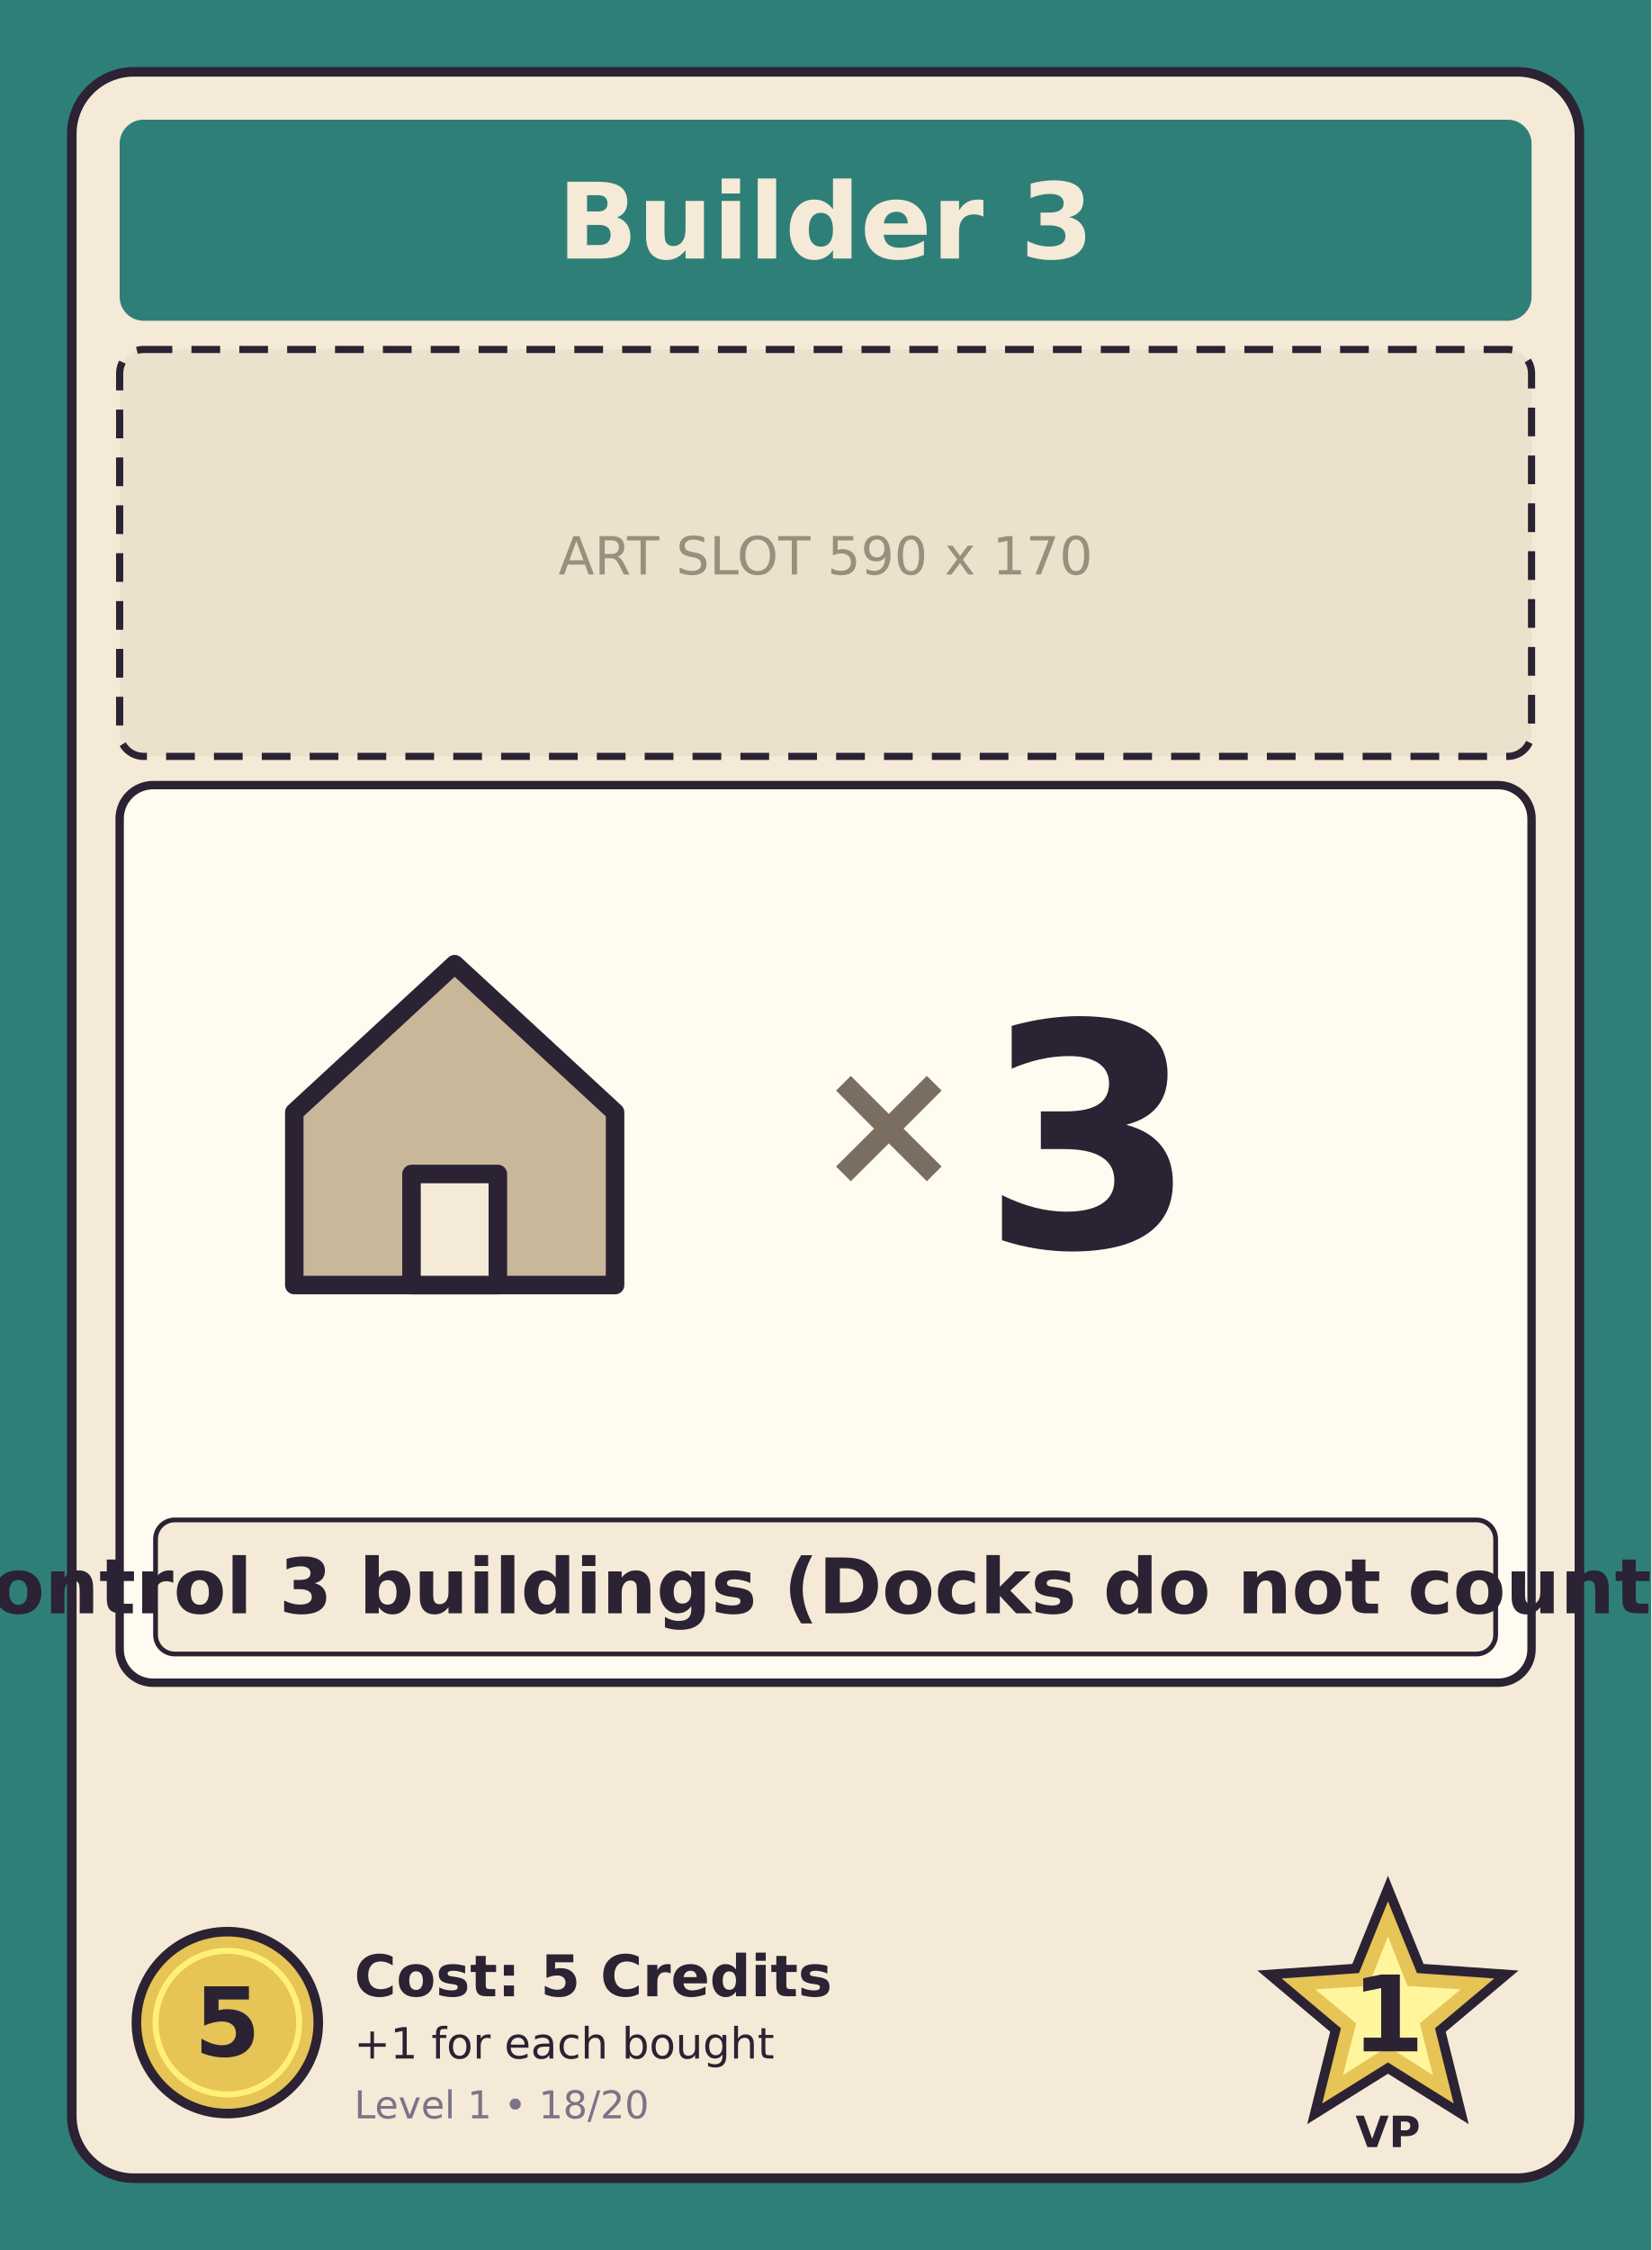
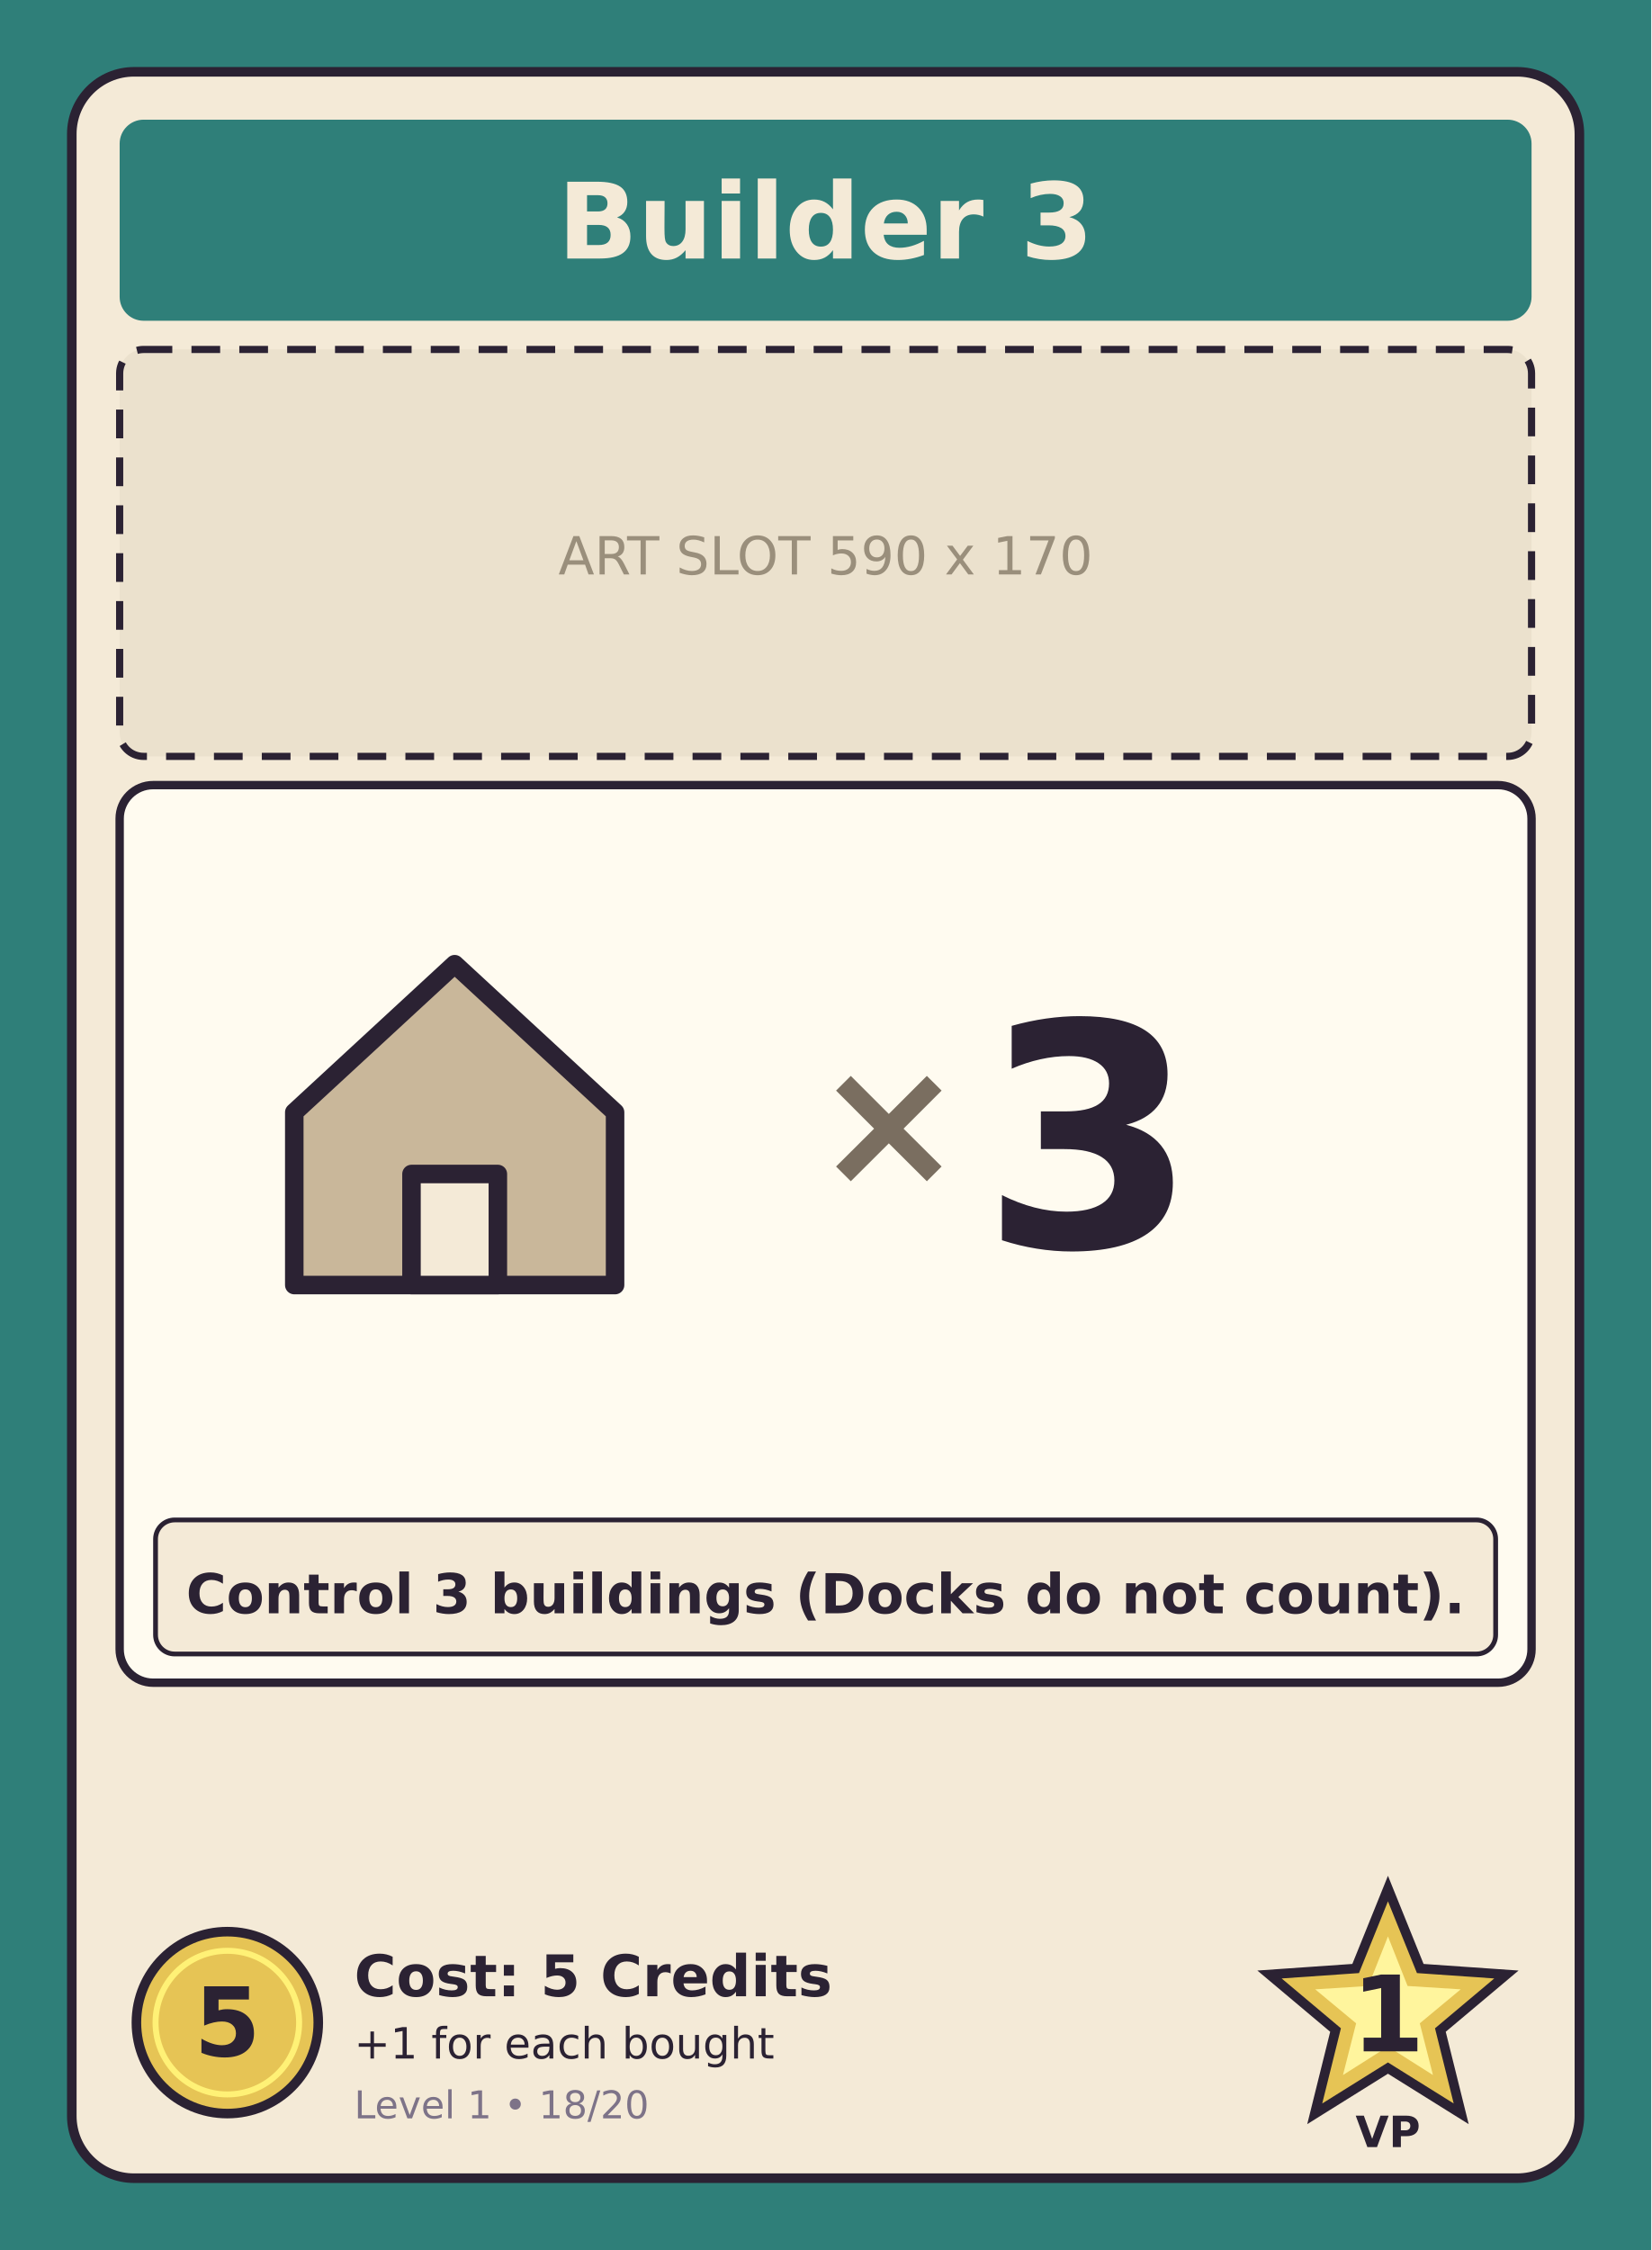
<svg xmlns="http://www.w3.org/2000/svg" viewBox="0 0 690 940" width="69.0mm" height="94.0mm" font-family="DejaVu Sans, Arial, sans-serif">
  <rect id="bleed" x="0" y="0" width="690" height="940" fill="#2f7f79" />
  <rect id="trim" x="30" y="30" width="630" height="880" rx="26" fill="#f4ead7" stroke="#2b2233" stroke-width="4" />
  <rect x="50" y="50" width="590" height="84" rx="10" fill="#2f7f79" />
  <text x="345.0" y="108" text-anchor="middle" font-size="44" font-weight="bold" fill="#f4ead7">Builder 3</text>
  <g id="art-slot">
    <rect x="50" y="146" width="590" height="170" rx="10" fill="#ebe1cd" stroke="#2b2233" stroke-width="3" stroke-dasharray="12 8" />
    <text class="placeholder" x="345.0" y="240" text-anchor="middle" font-size="22" fill="#9a8f7c">ART SLOT 590 x 170</text>
  </g>
  <rect x="50" y="328" width="590" height="375" rx="14" fill="#fffbf0" stroke="#2b2233" stroke-width="3.5" />
  <g transform="translate(190.0,475.0) scale(2.578)" stroke="#2b2233" stroke-width="3" stroke-linejoin="round" stroke-linecap="round" fill="none">
    <path d="M-26 24 L-26 -4 L0 -28 L26 -4 L26 24 Z" fill="#c9b79a" />
    <rect x="-7" y="6" width="14" height="18" fill="#f4ead7" />
  </g>
  <text x="340" y="495" font-size="75" font-weight="bold" fill="#7a6e60">×</text>
  <text x="410" y="521" font-size="130" font-weight="bold" fill="#2b2233">3</text>
  <rect x="65" y="635" width="560" height="56" rx="8" fill="#f4ead7" stroke="#2b2233" stroke-width="2" />
-   <text x="345.0" y="674" text-anchor="middle" font-size="32" font-weight="bold" fill="#2b2233">Control 3 buildings (Docks do not count).</text>
+   <text x="345.0" y="674" text-anchor="middle" font-size="23" font-weight="bold" fill="#2b2233">Control 3 buildings (Docks do not count).</text>
  <g id="cost">
    <circle cx="95" cy="845" r="38" fill="#e6c455" stroke="#2b2233" stroke-width="4" />
    <circle cx="95" cy="845" r="30" fill="none" stroke="#fff176" stroke-width="2.5" />
    <text x="95" y="859" text-anchor="middle" font-size="40" font-weight="bold" fill="#2b2233">5</text>
  </g>
  <text x="148" y="834" font-size="24" font-weight="bold" fill="#2b2233">Cost: 5 Credits</text>
  <text x="148" y="860" font-size="18" fill="#2b2233">+1 for each bought</text>
  <text x="148" y="885" font-size="16" fill="#7d7388">Level 1 • 18/20</text>
  <g id="reward">
    <polygon points="580.0,789.0 593.5,822.4 629.5,824.9 601.9,848.1 610.6,883.1 580.0,864.0 549.4,883.1 558.1,848.1 530.5,824.9 566.5,822.4" fill="#e6c455" stroke="#2b2233" stroke-width="4" />
    <polygon points="580.0,809.0 588.2,829.7 610.4,831.1 593.3,845.3 598.8,866.9 580.0,855.0 561.2,866.9 566.7,845.3 549.6,831.1 571.8,829.7" fill="#fff59d" stroke="none" />
    <text x="580" y="857" text-anchor="middle" font-size="44" font-weight="bold" fill="#2b2233">1</text>
    <text x="580" y="897" text-anchor="middle" font-size="18" font-weight="bold" fill="#2b2233">VP</text>
  </g>
</svg>
